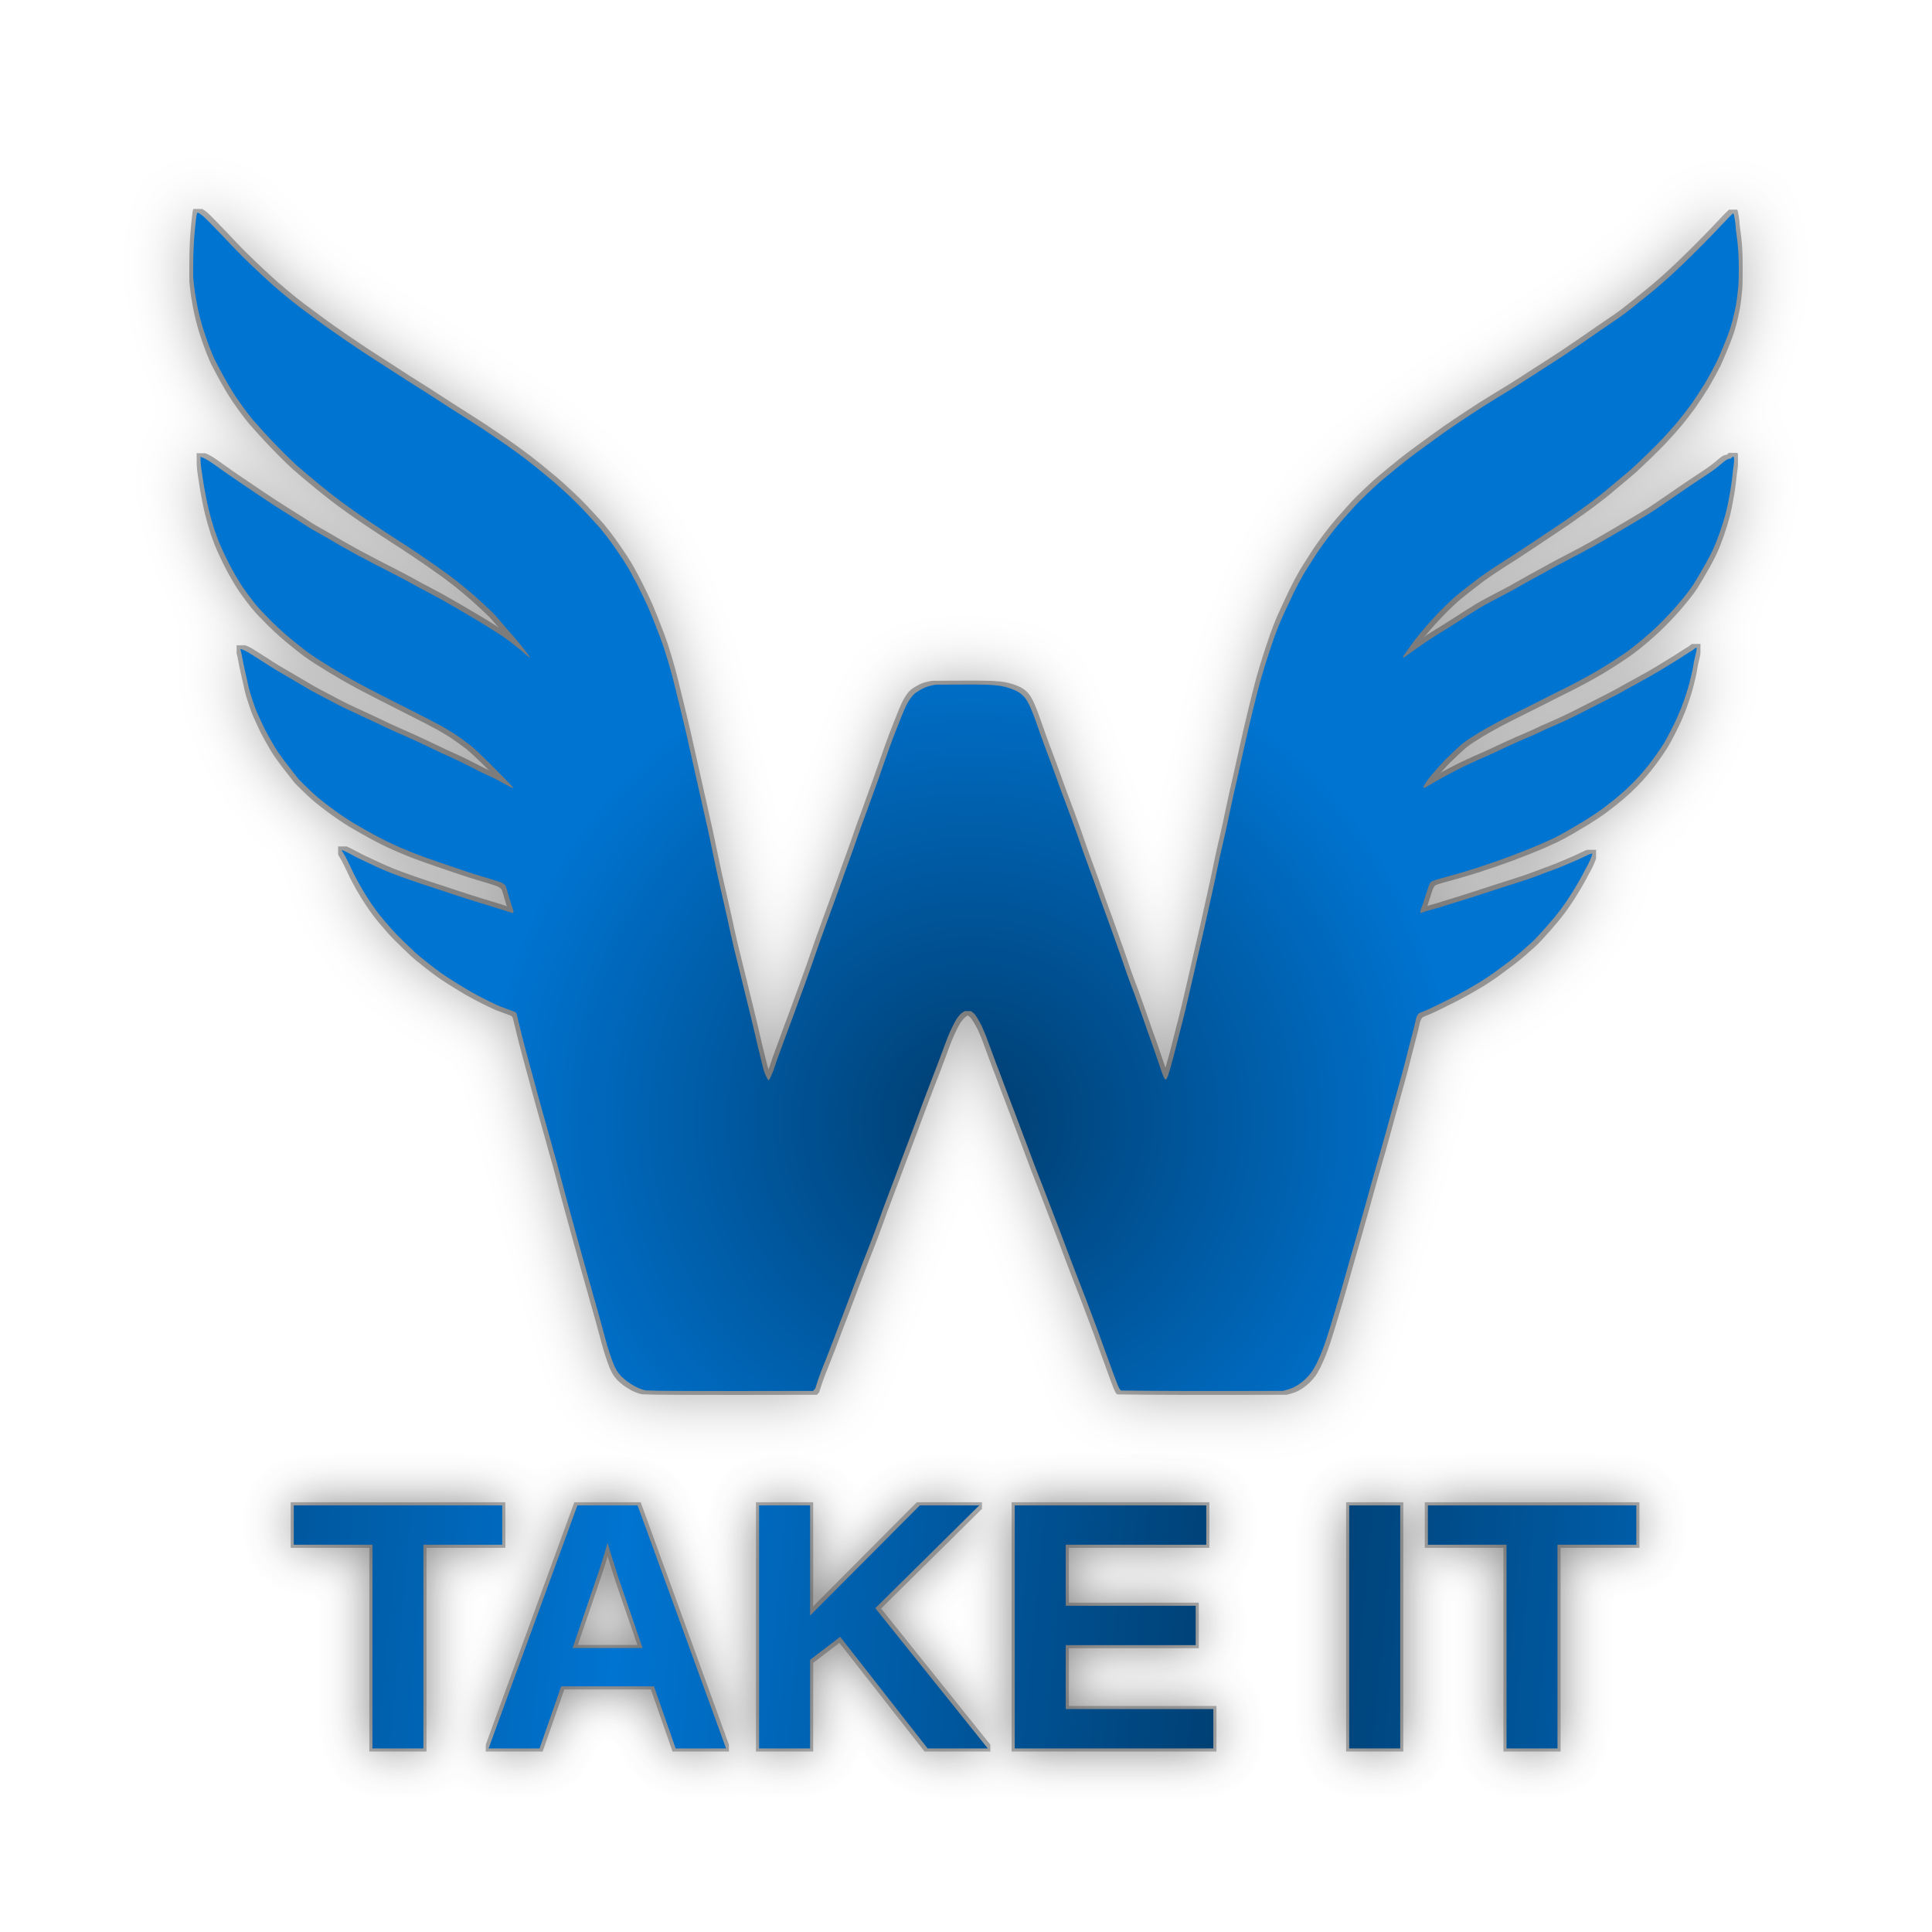
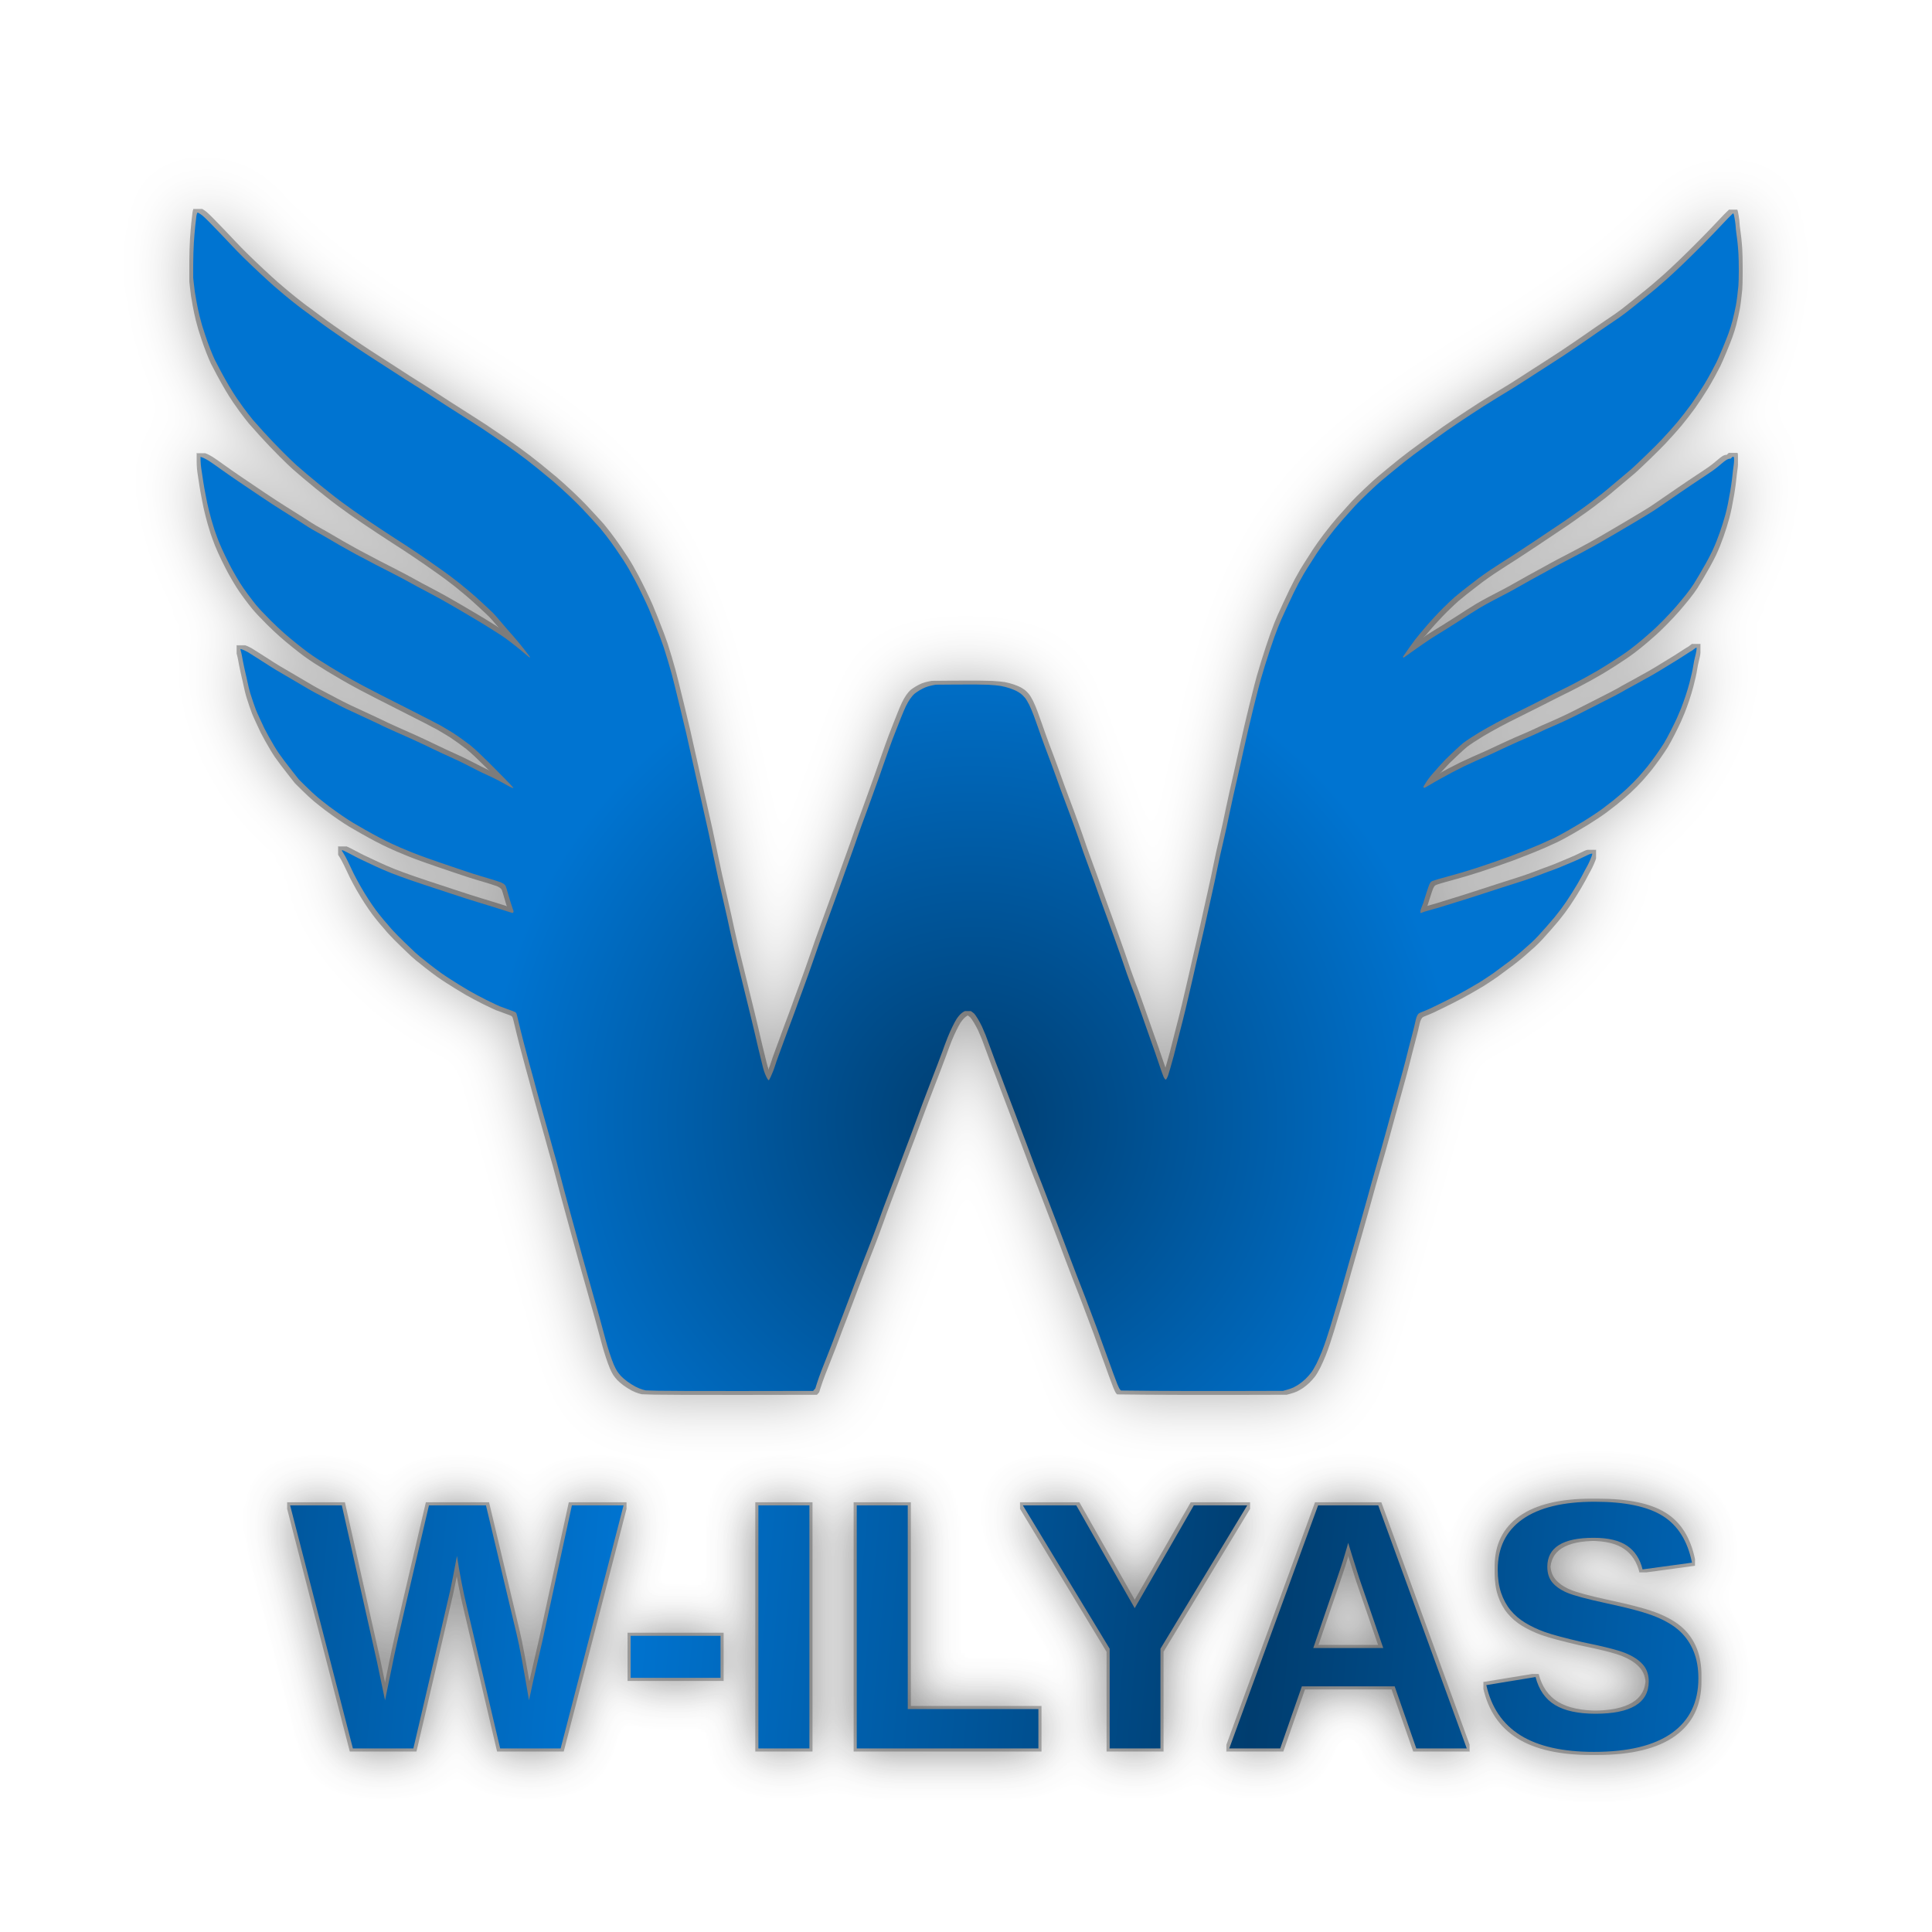
<svg xmlns="http://www.w3.org/2000/svg" xmlns:ns1="https://boxy-svg.com" viewBox="0 0 500 500" width="500px" height="500px">
  <defs>
    <radialGradient gradientUnits="userSpaceOnUse" cx="251.622" cy="331.663" r="200" id="gradient-1" gradientTransform="matrix(0.629481, -0.004785, 0.004846, 0.637593, 91.64841, 79.58344)">
      <stop offset="0" style="stop-color: rgb(0, 61, 111);" />
      <stop offset="1" style="stop-color: rgb(0, 116, 209);" />
    </radialGradient>
    <linearGradient gradientUnits="userSpaceOnUse" x1="721.993" y1="709.982" x2="721.993" y2="843.169" id="gradient-2" gradientTransform="matrix(0.090652, -0.997949, 1.619936, 0.147767, -544.8592, 1312.691)" spreadMethod="reflect">
      <stop offset="0" style="stop-color: rgb(0, 116, 209);" />
      <stop offset="1" style="stop-color: rgb(0, 61, 111);" />
    </linearGradient>
    <filter id="drop-shadow-filter-0" ns1:preset="drop-shadow 1 0 0 8 0.7 rgba(0,0,0,0.3)" color-interpolation-filters="sRGB" x="-50%" y="-50%" width="200%" height="200%">
      <feGaussianBlur in="SourceAlpha" stdDeviation="8" />
      <feOffset dx="0" dy="0" />
      <feComponentTransfer result="offsetblur">
        <feFuncA id="spread-ctrl" type="linear" slope="1.4" />
      </feComponentTransfer>
      <feFlood flood-color="rgba(0,0,0,0.3)" />
      <feComposite in2="offsetblur" operator="in" />
      <feMerge>
        <feMergeNode />
        <feMergeNode in="SourceGraphic" />
      </feMerge>
    </filter>
    <filter id="outline-filter-1" ns1:preset="outline 1 1 #0000004f" color-interpolation-filters="sRGB" x="-50%" y="-50%" width="200%" height="200%">
      <feMorphology in="SourceAlpha" result="dilated" operator="dilate" radius="1" />
      <feFlood flood-color="#0000004f" result="flood" />
      <feComposite in="flood" in2="dilated" operator="in" result="outline" />
      <feMerge>
        <feMergeNode in="outline" />
        <feMergeNode in="SourceGraphic" />
      </feMerge>
    </filter>
    <filter id="outline-filter-2" ns1:preset="outline 1 1 #0000004f" color-interpolation-filters="sRGB" x="-50%" y="-50%" width="200%" height="200%">
      <feMorphology in="SourceAlpha" result="dilated" operator="dilate" radius="1" />
      <feFlood flood-color="#0000004f" result="flood" />
      <feComposite in="flood" in2="dilated" operator="in" result="outline" />
      <feMerge>
        <feMergeNode in="outline" />
        <feMergeNode in="SourceGraphic" />
      </feMerge>
    </filter>
    <filter id="drop-shadow-filter-1" ns1:preset="drop-shadow 1 0 0 8 0.6 rgba(0,0,0,0.3)" color-interpolation-filters="sRGB" x="-50%" y="-50%" width="200%" height="200%">
      <feGaussianBlur in="SourceAlpha" stdDeviation="8" />
      <feOffset dx="0" dy="0" />
      <feComponentTransfer result="offsetblur">
        <feFuncA id="spread-ctrl" type="linear" slope="1.2" />
      </feComponentTransfer>
      <feFlood flood-color="rgba(0,0,0,0.3)" />
      <feComposite in2="offsetblur" operator="in" />
      <feMerge>
        <feMergeNode />
        <feMergeNode in="SourceGraphic" />
      </feMerge>
    </filter>
  </defs>
  <path d="M 51.036 55.14 C 50.976 55.222 50.875 55.576 50.825 55.919 C 50.775 56.272 50.634 57.452 50.523 58.534 C 50.413 59.612 50.252 61.539 50.171 62.823 C 50.08 64.094 50.01 66.668 50 68.524 L 50 71.905 L 50.161 73.369 C 50.252 74.178 50.372 75.175 50.433 75.592 C 50.493 76.004 50.704 77.205 50.896 78.264 C 51.087 79.315 51.429 80.91 51.65 81.798 C 51.872 82.684 52.173 83.773 52.304 84.218 C 52.445 84.662 52.807 85.798 53.119 86.741 C 53.421 87.685 54.015 89.316 54.427 90.365 C 54.84 91.412 55.373 92.664 55.605 93.14 C 55.846 93.619 56.55 94.962 57.174 96.128 C 57.798 97.295 58.764 99.019 59.328 99.962 C 59.881 100.909 60.787 102.338 61.34 103.144 C 61.894 103.948 62.648 105.015 63.02 105.515 C 63.393 106.014 63.956 106.764 64.278 107.18 C 64.59 107.595 65.093 108.233 65.395 108.593 C 65.697 108.955 67.015 110.431 68.323 111.873 C 69.621 113.317 71.875 115.669 73.314 117.101 C 74.753 118.531 76.323 120.036 76.796 120.446 C 77.259 120.854 78.466 121.888 79.472 122.747 C 80.478 123.606 81.897 124.779 82.622 125.358 C 83.356 125.936 84.594 126.93 85.379 127.569 C 86.174 128.206 87.562 129.278 88.468 129.946 C 89.383 130.614 90.732 131.594 91.486 132.125 C 92.231 132.656 93.66 133.643 94.656 134.318 C 95.652 134.993 97.413 136.174 98.58 136.944 C 99.738 137.713 101.458 138.84 102.404 139.448 C 103.34 140.057 104.497 140.8 104.97 141.101 C 105.433 141.401 106.932 142.393 108.29 143.304 C 109.639 144.215 110.907 145.081 111.105 145.233 C 111.298 145.382 112.204 146.019 113.115 146.651 C 114.028 147.279 115.477 148.315 116.335 148.952 C 117.194 149.589 118.35 150.477 118.903 150.927 C 119.456 151.374 120.634 152.348 121.519 153.091 C 122.405 153.832 123.763 155.038 124.538 155.765 C 125.313 156.497 126.342 157.45 126.825 157.885 C 127.308 158.321 128.032 159.069 128.434 159.55 C 128.834 160.029 129.506 160.808 129.924 161.281 C 130.343 161.752 130.885 162.387 131.128 162.693 C 131.371 162.998 131.869 163.567 132.233 163.955 C 132.599 164.345 133.441 165.32 134.106 166.124 C 134.771 166.93 135.448 167.771 135.61 167.993 C 135.772 168.215 136.189 168.752 136.535 169.188 C 136.882 169.623 137.166 170.021 137.166 170.071 C 137.166 170.12 137.127 170.164 137.078 170.164 C 137.03 170.164 136.452 169.695 135.795 169.123 C 135.137 168.551 134.193 167.773 133.694 167.392 C 133.196 167.007 132.585 166.528 132.336 166.325 C 132.086 166.12 131.395 165.605 130.798 165.175 C 130.201 164.747 129.137 164.043 128.433 163.609 C 127.73 163.179 126.611 162.472 125.947 162.044 C 125.282 161.616 124.444 161.101 124.085 160.902 C 123.725 160.706 122.842 160.18 122.124 159.736 C 121.404 159.293 120.046 158.49 119.105 157.954 C 118.163 157.414 117.213 156.861 116.991 156.723 C 116.77 156.582 115.615 155.923 114.425 155.257 C 113.235 154.592 111.333 153.567 110.202 152.98 C 109.065 152.395 107.184 151.383 106.026 150.729 C 104.859 150.076 102.525 148.845 100.844 147.994 C 99.154 147.142 97.453 146.273 97.071 146.062 C 96.679 145.849 95.552 145.25 94.555 144.73 C 93.559 144.213 92.513 143.664 92.241 143.516 C 91.959 143.368 91.255 142.982 90.682 142.656 C 90.098 142.333 88.87 141.648 87.965 141.134 C 87.049 140.621 85.671 139.816 84.896 139.346 C 84.121 138.874 82.883 138.169 82.139 137.772 C 81.404 137.379 80.247 136.702 79.573 136.265 C 78.899 135.831 77.872 135.17 77.299 134.795 C 76.715 134.418 74.984 133.333 73.455 132.38 C 71.915 131.427 69.249 129.689 67.518 128.517 C 65.788 127.346 63.111 125.542 61.582 124.509 C 60.052 123.476 57.929 121.994 56.852 121.213 C 55.786 120.437 54.528 119.563 54.065 119.274 C 53.602 118.985 52.968 118.643 52.656 118.511 C 52.344 118.382 52.043 118.265 51.992 118.253 L 51.892 118.232 L 51.912 119.243 C 51.922 119.795 52.002 120.681 52.083 121.209 C 52.163 121.736 52.304 122.669 52.395 123.28 C 52.475 123.891 52.596 124.638 52.646 124.944 C 52.697 125.249 52.807 125.909 52.898 126.407 C 52.988 126.908 53.149 127.748 53.25 128.275 C 53.351 128.802 53.532 129.689 53.643 130.244 C 53.763 130.8 53.975 131.709 54.115 132.261 C 54.256 132.817 54.538 133.839 54.719 134.533 C 54.91 135.226 55.263 136.386 55.504 137.107 C 55.746 137.83 56.249 139.191 56.611 140.134 C 56.983 141.079 57.778 142.849 58.382 144.071 C 58.975 145.293 59.76 146.814 60.113 147.452 C 60.465 148.091 60.917 148.887 61.119 149.22 C 61.31 149.552 61.773 150.326 62.155 150.936 C 62.527 151.547 63.423 152.839 64.147 153.811 C 64.862 154.782 65.798 155.985 66.21 156.487 C 66.633 156.985 67.307 157.758 67.73 158.201 C 68.142 158.647 69.249 159.783 70.195 160.726 C 71.141 161.669 72.62 163.055 73.475 163.808 C 74.33 164.559 75.8 165.79 76.745 166.543 C 77.681 167.295 78.969 168.299 79.613 168.771 C 80.247 169.245 81.495 170.098 82.38 170.67 C 83.266 171.24 84.755 172.173 85.701 172.74 C 86.637 173.308 88.226 174.249 89.222 174.834 C 90.219 175.416 92.362 176.611 94.002 177.487 C 95.632 178.362 100.542 180.879 104.92 183.08 C 109.287 185.279 113.476 187.437 114.224 187.873 C 114.971 188.307 115.876 188.845 116.237 189.067 C 116.596 189.287 117.139 189.623 117.444 189.812 C 117.748 190.003 118.617 190.598 119.374 191.134 C 120.132 191.673 121.151 192.43 121.638 192.814 C 122.126 193.198 123.108 194.061 123.82 194.731 C 124.533 195.401 125.801 196.632 126.638 197.466 C 127.475 198.301 129.213 200.057 130.5 201.367 C 131.787 202.679 132.839 203.799 132.839 203.855 L 132.839 203.96 L 132.516 203.868 C 132.339 203.817 131.875 203.586 131.485 203.353 C 131.095 203.123 130.007 202.527 129.066 202.03 C 128.125 201.535 126.879 200.926 126.299 200.678 C 125.717 200.43 124.472 199.839 123.532 199.364 C 122.591 198.89 121.232 198.194 120.513 197.814 C 119.793 197.436 118.345 196.743 117.293 196.272 C 116.242 195.803 114.883 195.182 114.274 194.89 C 113.666 194.6 112.76 194.169 112.262 193.934 C 111.764 193.697 110.746 193.205 109.991 192.843 C 109.236 192.478 107.697 191.763 106.57 191.255 C 105.443 190.746 103.632 189.942 102.555 189.473 C 101.468 189 100.09 188.375 99.486 188.083 C 98.872 187.791 97.987 187.367 97.524 187.138 C 97.051 186.912 95.491 186.179 94.052 185.516 C 92.613 184.852 90.661 183.95 89.726 183.51 C 88.78 183.072 87.019 182.174 85.801 181.516 C 84.584 180.857 83.175 180.117 82.682 179.871 C 82.179 179.628 81.052 179.015 80.167 178.512 C 79.281 178.008 77.56 176.997 76.343 176.263 C 75.125 175.529 73.536 174.599 72.821 174.198 C 72.097 173.798 70.789 173.004 69.903 172.436 C 69.018 171.868 67.478 170.883 66.482 170.247 C 65.486 169.61 64.439 168.954 64.168 168.787 C 63.886 168.622 63.353 168.357 62.98 168.198 C 62.608 168.041 62.276 167.937 62.236 167.97 C 62.205 168.007 62.246 168.25 62.336 168.518 C 62.417 168.783 62.538 169.321 62.608 169.708 C 62.668 170.096 62.779 170.708 62.86 171.072 C 62.94 171.432 63.091 172.181 63.202 172.736 C 63.322 173.292 63.473 173.994 63.554 174.301 C 63.644 174.606 63.866 175.629 64.067 176.572 C 64.258 177.516 64.58 178.81 64.781 179.448 C 64.983 180.086 65.345 181.177 65.576 181.871 C 65.818 182.564 66.11 183.382 66.23 183.688 C 66.341 183.993 66.804 185.036 67.257 186.01 C 67.699 186.98 68.243 188.14 68.464 188.582 C 68.686 189.026 69.189 189.959 69.571 190.652 C 69.963 191.345 70.577 192.414 70.939 193.025 C 71.302 193.635 71.845 194.497 72.157 194.943 C 72.459 195.385 73.143 196.315 73.666 197.011 C 74.19 197.705 75.226 199.044 75.971 199.988 L 77.329 201.704 L 79.15 203.507 C 80.146 204.498 81.545 205.79 82.259 206.382 C 82.974 206.974 84.252 207.986 85.097 208.631 C 85.952 209.276 87.472 210.367 88.488 211.061 C 89.494 211.752 90.822 212.613 91.436 212.976 C 92.04 213.337 93.418 214.134 94.505 214.746 C 95.582 215.357 97.232 216.263 98.178 216.758 C 99.114 217.255 100.542 217.96 101.347 218.329 C 102.142 218.696 103.169 219.155 103.611 219.352 C 104.054 219.547 105.362 220.09 106.529 220.561 C 107.697 221.029 109.508 221.713 110.554 222.074 C 111.604 222.436 113.097 222.959 113.872 223.237 C 114.647 223.516 116.05 223.992 116.991 224.297 C 117.932 224.603 119.539 225.145 120.563 225.499 C 121.587 225.853 123.24 226.383 124.236 226.675 C 125.232 226.967 126.726 227.411 127.556 227.663 C 128.387 227.917 129.292 228.216 129.569 228.327 C 129.846 228.442 130.219 228.642 130.399 228.775 C 130.579 228.909 130.787 229.139 130.863 229.289 C 130.938 229.438 131.215 230.335 131.477 231.277 C 131.738 232.22 132.157 233.585 132.406 234.306 C 132.656 235.027 132.881 235.712 132.908 235.826 C 132.935 235.94 132.887 236.09 132.802 236.162 L 132.648 236.287 L 131.813 236.033 C 131.353 235.889 129.71 235.366 128.16 234.871 C 126.611 234.375 124.528 233.735 123.532 233.449 C 122.535 233.165 119.275 232.119 116.287 231.126 C 113.298 230.131 110.424 229.183 109.9 229.019 C 109.367 228.851 107.677 228.277 106.127 227.742 C 104.577 227.208 102.344 226.388 101.176 225.92 C 99.999 225.456 98.238 224.692 97.252 224.228 C 96.266 223.761 94.888 223.119 94.203 222.799 C 93.509 222.477 92.553 222.012 92.09 221.762 C 91.617 221.511 90.671 221.018 89.997 220.665 C 89.313 220.312 88.699 220.023 88.609 220.023 C 88.528 220.023 88.468 220.066 88.468 220.119 C 88.468 220.174 88.649 220.481 88.87 220.801 C 89.102 221.123 89.645 222.126 90.078 223.031 C 90.521 223.935 90.883 224.696 90.883 224.723 C 90.883 224.751 91.195 225.413 91.587 226.197 C 91.98 226.983 92.754 228.424 93.318 229.4 C 93.871 230.377 94.807 231.903 95.391 232.792 C 95.964 233.68 96.83 234.927 97.302 235.563 C 97.775 236.199 98.641 237.291 99.224 237.986 C 99.798 238.681 100.784 239.818 101.398 240.512 C 102.012 241.208 103.491 242.712 104.678 243.855 C 105.855 244.999 107.103 246.186 107.435 246.491 C 107.767 246.796 108.311 247.268 108.643 247.542 C 108.975 247.816 110.081 248.7 111.105 249.508 C 112.128 250.314 113.523 251.367 114.203 251.843 C 114.882 252.323 115.992 253.059 116.668 253.481 C 117.343 253.904 118.259 254.483 118.702 254.768 C 119.144 255.055 120.389 255.803 121.469 256.434 C 122.548 257.064 124.585 258.146 125.997 258.843 C 127.408 259.542 128.902 260.248 129.317 260.418 C 129.732 260.584 130.752 260.96 131.584 261.251 C 132.417 261.542 133.191 261.839 133.306 261.909 C 133.42 261.983 133.567 262.126 133.631 262.231 C 133.696 262.334 133.946 263.294 134.187 264.361 C 134.429 265.427 135.021 267.822 135.504 269.683 C 135.986 271.542 136.653 274.04 136.984 275.233 C 137.316 276.427 137.761 278.039 137.972 278.817 C 138.183 279.593 138.568 281.024 138.826 281.996 C 139.085 282.968 139.523 284.558 139.801 285.53 C 140.079 286.5 140.39 287.614 140.492 288.002 C 140.595 288.39 140.818 289.185 140.988 289.768 C 141.158 290.351 141.617 291.986 142.011 293.402 C 142.403 294.816 142.805 296.27 142.902 296.631 C 143 296.993 143.218 297.764 143.386 298.348 C 143.555 298.929 143.853 299.974 144.049 300.67 C 144.246 301.362 144.628 302.794 144.9 303.849 C 145.171 304.902 145.65 306.719 145.965 307.886 C 146.279 309.051 146.785 310.913 147.09 312.024 C 147.394 313.133 147.818 314.68 148.03 315.455 C 148.242 316.234 148.718 317.959 149.088 319.292 C 149.457 320.623 149.864 322.099 149.994 322.57 C 150.124 323.043 150.399 324.041 150.604 324.793 C 150.81 325.54 151.262 327.152 151.608 328.374 C 151.953 329.595 152.564 331.754 152.965 333.168 C 153.364 334.585 153.747 335.947 153.816 336.197 C 153.884 336.447 154.147 337.355 154.398 338.217 C 154.651 339.077 155.023 340.417 155.226 341.193 C 155.429 341.971 155.769 343.219 155.981 343.97 C 156.194 344.719 156.533 345.967 156.734 346.746 C 156.935 347.521 157.389 349.046 157.742 350.134 C 158.095 351.22 158.598 352.601 158.86 353.201 C 159.122 353.801 159.517 354.563 159.737 354.894 C 159.959 355.226 160.393 355.774 160.702 356.11 C 161.011 356.446 161.737 357.076 162.314 357.506 C 162.892 357.937 163.851 358.543 164.445 358.852 C 165.038 359.162 165.879 359.511 166.312 359.624 L 167.101 359.832 L 170.306 359.928 C 172.074 359.981 181.794 360.011 191.974 359.996 L 210.435 359.968 L 210.719 359.649 L 211.002 359.33 L 211.424 357.983 C 211.656 357.242 212.178 355.773 212.583 354.718 C 212.989 353.663 213.794 351.621 214.373 350.177 C 214.952 348.732 215.729 346.716 216.099 345.693 C 216.47 344.67 216.911 343.49 217.079 343.07 C 217.248 342.647 217.738 341.372 218.17 340.234 C 218.601 339.097 219.325 337.188 219.778 335.995 C 220.229 334.803 220.885 333.054 221.234 332.11 C 221.582 331.167 222.531 328.689 223.343 326.61 C 224.155 324.526 225.093 322.12 225.428 321.259 C 225.762 320.398 226.229 319.172 226.464 318.533 C 226.699 317.895 227.174 316.601 227.52 315.659 C 227.864 314.715 228.349 313.372 228.596 312.68 C 228.844 311.986 229.477 310.309 230.002 308.955 C 230.528 307.599 231.276 305.624 231.664 304.563 C 232.052 303.504 232.575 302.092 232.825 301.426 C 233.076 300.76 233.59 299.396 233.967 298.397 C 234.345 297.399 235.136 295.309 235.725 293.756 C 236.315 292.201 237.173 289.884 237.632 288.608 C 238.092 287.331 238.657 285.811 238.89 285.231 C 239.122 284.649 239.538 283.559 239.813 282.808 C 240.088 282.056 240.557 280.828 240.854 280.078 C 241.152 279.33 241.912 277.353 242.546 275.689 C 243.179 274.022 243.813 272.343 243.955 271.952 C 244.097 271.565 244.325 270.929 244.463 270.54 C 244.6 270.152 244.947 269.244 245.234 268.521 C 245.52 267.801 246.063 266.574 246.44 265.795 C 246.818 265.02 247.316 264.089 247.548 263.726 C 247.78 263.366 248.18 262.853 248.438 262.584 C 248.695 262.316 249.088 262 249.309 261.882 L 249.712 261.669 L 250.472 261.665 L 251.234 261.661 L 251.529 261.849 C 251.692 261.955 251.953 262.156 252.11 262.303 C 252.266 262.448 252.688 263.056 253.048 263.654 C 253.409 264.253 253.898 265.161 254.136 265.673 C 254.375 266.186 254.804 267.195 255.091 267.915 C 255.379 268.639 255.975 270.247 256.418 271.492 C 256.86 272.736 257.472 274.392 257.777 275.176 C 258.081 275.957 258.462 276.937 258.622 277.353 C 258.782 277.768 259.349 279.29 259.884 280.734 C 260.418 282.178 261.139 284.085 261.487 284.973 C 261.834 285.862 262.493 287.589 262.95 288.81 C 263.406 290.032 263.935 291.438 264.124 291.938 C 264.313 292.439 264.621 293.255 264.807 293.756 C 264.994 294.255 265.288 295.026 265.461 295.471 C 265.634 295.915 266.153 297.3 266.615 298.55 C 267.077 299.799 267.681 301.411 267.956 302.132 C 268.23 302.855 268.682 304.013 268.96 304.706 C 269.237 305.399 269.579 306.264 269.717 306.624 C 269.857 306.984 270.475 308.599 271.092 310.207 C 271.709 311.817 272.501 313.884 272.853 314.8 C 273.205 315.716 273.726 317.077 274.012 317.828 C 274.297 318.577 274.84 320.008 275.218 321.007 C 275.598 322.007 276.314 323.914 276.811 325.246 C 277.308 326.579 278.106 328.667 278.583 329.888 C 279.061 331.11 279.717 332.79 280.04 333.624 C 280.364 334.455 280.811 335.614 281.033 336.197 C 281.256 336.78 281.812 338.257 282.269 339.477 C 282.727 340.699 283.231 342.037 283.391 342.457 C 283.551 342.871 283.841 343.644 284.035 344.17 C 284.229 344.699 284.654 345.879 284.978 346.795 C 285.302 347.711 285.755 348.961 285.984 349.572 C 286.213 350.182 286.629 351.318 286.908 352.093 C 287.186 352.872 287.71 354.326 288.071 355.324 C 288.432 356.323 288.929 357.64 289.176 358.25 C 289.423 358.861 289.735 359.474 289.87 359.613 L 290.116 359.867 L 297.987 359.945 C 302.317 359.986 311.745 360.006 318.94 359.988 L 332.021 359.956 L 333.019 359.684 C 333.568 359.537 334.306 359.279 334.66 359.112 C 335.013 358.947 335.684 358.56 336.152 358.255 C 336.619 357.949 337.392 357.324 337.869 356.866 C 338.346 356.406 339.021 355.649 339.37 355.182 C 339.722 354.712 340.323 353.687 340.724 352.874 C 341.121 352.069 341.729 350.703 342.075 349.834 C 342.421 348.968 342.933 347.554 343.214 346.695 C 343.495 345.835 343.958 344.386 344.246 343.475 C 344.533 342.564 345.032 340.907 345.354 339.79 C 345.677 338.673 346.129 337.171 346.358 336.45 C 346.588 335.728 347.091 334.002 347.475 332.614 C 347.86 331.227 348.467 329.069 348.825 327.822 C 349.184 326.571 349.722 324.685 350.021 323.631 C 350.321 322.575 350.906 320.534 351.323 319.09 C 351.741 317.646 352.316 315.602 352.603 314.547 C 352.89 313.493 353.19 312.426 353.27 312.177 C 353.35 311.93 353.642 310.885 353.92 309.857 C 354.198 308.826 354.695 307.031 355.025 305.868 C 355.356 304.701 355.944 302.634 356.333 301.275 C 356.722 299.914 357.284 297.961 357.581 296.934 C 357.877 295.907 358.445 293.863 358.842 292.391 C 359.239 290.922 359.802 288.854 360.095 287.799 C 360.387 286.745 361.242 283.669 361.995 280.966 C 362.748 278.261 363.52 275.401 363.714 274.607 C 363.906 273.815 364.286 272.302 364.56 271.247 C 364.833 270.193 365.29 268.445 365.576 267.363 C 365.861 266.282 366.16 265.049 366.24 264.622 C 366.321 264.197 366.478 263.585 366.588 263.262 C 366.699 262.938 366.909 262.55 367.055 262.396 C 367.207 262.237 367.604 262.025 367.984 261.897 C 368.348 261.777 369.281 261.386 370.056 261.03 C 370.831 260.67 371.758 260.226 372.118 260.037 C 372.478 259.852 373.746 259.223 374.936 258.642 C 376.125 258.06 378.281 256.907 379.725 256.079 C 381.169 255.253 382.634 254.397 382.98 254.18 C 383.325 253.962 384.168 253.415 384.853 252.959 C 385.538 252.506 386.248 252.025 386.429 251.894 C 386.61 251.759 387.37 251.196 388.117 250.643 C 388.864 250.088 390.019 249.232 390.683 248.74 C 391.347 248.25 392.657 247.185 393.594 246.376 C 394.532 245.567 395.755 244.482 396.311 243.969 C 396.869 243.455 397.709 242.606 398.18 242.087 C 398.65 241.569 399.578 240.535 400.242 239.793 C 400.906 239.05 401.859 237.944 402.36 237.333 C 402.862 236.723 403.59 235.791 403.978 235.264 C 404.368 234.736 404.983 233.873 405.346 233.346 C 405.708 232.818 406.386 231.775 406.852 231.024 C 407.319 230.275 407.93 229.275 408.211 228.805 C 408.49 228.331 409.005 227.423 409.353 226.786 C 409.701 226.146 410.093 225.404 410.225 225.137 C 410.358 224.866 410.574 224.475 410.707 224.261 C 410.84 224.05 411.2 223.309 411.507 222.613 C 411.814 221.917 412.065 221.248 412.065 221.126 L 412.065 220.905 L 411.688 220.966 C 411.481 220.999 410.699 221.34 409.952 221.726 C 409.205 222.108 407.915 222.696 407.085 223.029 C 406.255 223.361 405.123 223.839 404.569 224.084 C 404.016 224.333 403.065 224.719 402.456 224.942 C 401.847 225.167 400.828 225.54 400.192 225.773 C 399.555 226.004 398.468 226.416 397.777 226.686 C 397.085 226.957 395.75 227.433 394.809 227.744 C 393.868 228.056 392.374 228.539 391.488 228.817 C 390.603 229.095 389.402 229.473 388.822 229.661 C 388.24 229.844 385.954 230.587 383.74 231.31 C 381.527 232.033 379.602 232.656 379.464 232.691 C 379.325 232.728 378.148 233.092 376.848 233.498 C 375.547 233.909 373.578 234.517 372.471 234.853 C 371.364 235.189 370.028 235.57 369.502 235.701 C 368.976 235.831 368.402 236.015 368.224 236.105 C 368.047 236.197 367.832 236.272 367.746 236.272 L 367.591 236.272 L 367.593 235.895 C 367.594 235.685 367.689 235.311 367.804 235.062 C 367.92 234.813 368.146 234.223 368.309 233.75 C 368.472 233.279 368.853 232.082 369.156 231.091 C 369.46 230.102 369.815 229.081 369.946 228.822 C 370.078 228.562 370.269 228.273 370.372 228.18 C 370.474 228.089 370.876 227.922 371.263 227.813 C 371.651 227.703 372.082 227.568 372.222 227.514 C 372.362 227.459 373.291 227.201 374.285 226.943 C 375.279 226.683 377.089 226.174 378.307 225.812 C 379.524 225.452 381.267 224.91 382.181 224.612 C 383.093 224.316 385.018 223.665 386.457 223.166 C 387.896 222.669 389.617 222.061 390.281 221.814 C 390.945 221.567 392.711 220.887 394.205 220.303 C 395.699 219.718 397.804 218.852 398.884 218.379 C 399.963 217.904 401.48 217.215 402.255 216.844 C 403.03 216.471 404.796 215.512 406.179 214.71 C 407.563 213.906 409.124 212.982 409.651 212.655 C 410.176 212.328 410.742 211.972 410.908 211.864 C 411.074 211.759 411.754 211.32 412.418 210.888 C 413.082 210.458 414.123 209.74 414.732 209.294 C 415.341 208.845 416.609 207.866 417.549 207.116 C 418.49 206.364 420.049 205.023 421.013 204.13 C 421.977 203.24 423.34 201.868 424.043 201.078 C 424.745 200.29 425.771 199.086 426.325 198.404 C 426.878 197.722 427.914 196.335 428.628 195.328 C 429.341 194.32 430.242 192.978 430.628 192.35 C 431.015 191.722 431.826 190.229 432.429 189.037 C 433.033 187.844 433.752 186.369 434.026 185.759 C 434.301 185.149 434.752 184.087 435.029 183.398 C 435.307 182.711 435.824 181.282 436.18 180.227 C 436.535 179.167 437.003 177.618 437.219 176.782 C 437.435 175.945 437.726 174.759 437.864 174.145 C 438.003 173.532 438.184 172.571 438.268 172.008 C 438.352 171.447 438.528 170.585 438.661 170.094 C 438.793 169.604 438.954 168.866 439.019 168.453 C 439.087 168.034 439.1 167.665 439.051 167.618 C 439.002 167.568 438.721 167.732 438.409 167.989 C 438.104 168.239 437.82 168.447 437.776 168.447 C 437.734 168.447 437.263 168.736 436.73 169.088 C 436.198 169.44 435.128 170.131 434.353 170.62 C 433.578 171.11 432.469 171.789 431.888 172.129 C 431.306 172.471 430.424 173.011 429.926 173.331 C 429.428 173.649 428.454 174.232 427.763 174.621 C 427.07 175.014 426.165 175.515 425.75 175.74 C 425.335 175.965 424.497 176.429 423.889 176.776 C 423.28 177.12 422.306 177.652 421.725 177.957 C 421.144 178.262 420.283 178.749 419.813 179.038 C 419.342 179.327 416.943 180.574 414.48 181.81 C 412.017 183.045 409.346 184.402 408.544 184.825 C 407.741 185.249 405.93 186.124 404.519 186.77 C 403.107 187.416 401.772 188.01 401.55 188.09 C 401.329 188.172 400.695 188.445 400.142 188.698 C 399.588 188.953 398.478 189.469 397.677 189.844 C 396.874 190.22 395.448 190.847 394.507 191.239 C 393.566 191.629 392.208 192.229 391.488 192.57 C 390.769 192.914 389.967 193.278 389.707 193.384 C 389.447 193.487 388.791 193.794 388.248 194.067 C 387.706 194.341 386.673 194.821 385.954 195.141 C 385.235 195.46 384.42 195.822 384.143 195.946 C 383.866 196.074 382.937 196.483 382.08 196.857 C 381.222 197.233 379.773 197.904 378.86 198.344 C 377.947 198.789 376.521 199.516 375.691 199.96 C 374.86 200.407 373.479 201.16 372.622 201.634 C 371.763 202.106 370.718 202.71 370.296 202.977 C 369.876 203.241 369.321 203.561 369.064 203.687 L 368.597 203.914 L 368.471 203.789 L 368.346 203.661 L 368.585 203.238 C 368.716 203.004 369.02 202.519 369.259 202.16 C 369.497 201.796 369.995 201.138 370.365 200.695 C 370.734 200.25 371.607 199.252 372.307 198.475 C 373.005 197.701 373.826 196.815 374.131 196.508 C 374.436 196.201 375.461 195.219 376.411 194.324 C 377.361 193.43 378.403 192.495 378.725 192.251 C 379.048 192.004 379.833 191.458 380.47 191.04 C 381.106 190.622 382.193 189.936 382.885 189.521 C 383.576 189.106 384.505 188.57 384.948 188.332 C 385.391 188.091 386.364 187.556 387.111 187.137 C 387.858 186.719 390.552 185.345 393.098 184.086 C 395.644 182.826 398.859 181.209 400.242 180.489 C 401.626 179.773 403.323 178.92 404.016 178.594 C 404.707 178.269 406.156 177.539 407.236 176.975 C 408.314 176.409 409.379 175.842 409.6 175.714 C 409.822 175.585 410.501 175.212 411.11 174.884 C 411.718 174.556 412.886 173.893 413.704 173.41 C 414.523 172.929 416.265 171.838 417.578 170.989 C 418.891 170.14 420.355 169.162 420.833 168.819 C 421.311 168.474 421.876 168.06 422.09 167.893 C 422.305 167.729 423.023 167.162 423.687 166.636 C 424.351 166.11 425.302 165.314 425.8 164.865 C 426.298 164.417 427.114 163.704 427.612 163.28 C 428.11 162.858 429.38 161.632 430.433 160.558 C 431.488 159.485 432.922 157.948 433.623 157.143 C 434.323 156.337 435.521 154.9 436.286 153.945 C 437.051 152.991 437.97 151.728 438.329 151.14 C 438.688 150.549 439.315 149.514 439.722 148.836 C 440.129 148.157 440.919 146.787 441.476 145.788 C 442.035 144.787 442.758 143.405 443.086 142.714 C 443.413 142.02 443.898 140.909 444.163 140.24 C 444.428 139.571 444.829 138.502 445.053 137.865 C 445.279 137.226 445.621 136.203 445.814 135.593 C 446.007 134.982 446.323 133.914 446.515 133.22 C 446.709 132.527 447.002 131.277 447.171 130.444 C 447.338 129.614 447.615 128.115 447.787 127.113 C 447.959 126.115 448.166 124.709 448.246 123.986 C 448.326 123.264 448.437 122.266 448.494 121.766 C 448.55 121.265 448.637 120.606 448.687 120.301 C 448.736 119.996 448.78 119.465 448.784 119.123 C 448.789 118.781 448.765 118.429 448.731 118.342 C 448.698 118.253 448.605 118.181 448.525 118.181 C 448.445 118.181 448.27 118.302 448.135 118.446 L 447.891 118.713 L 447.613 118.713 C 447.461 118.713 447.109 118.84 446.831 118.999 C 446.554 119.156 445.84 119.712 445.246 120.234 C 444.65 120.756 443.744 121.471 443.233 121.822 C 442.721 122.176 441.917 122.72 441.447 123.032 C 440.976 123.345 440.206 123.855 439.737 124.165 C 439.266 124.476 438.338 125.097 437.674 125.544 C 437.01 125.992 435.818 126.8 435.027 127.342 C 434.236 127.883 432.799 128.87 431.834 129.536 C 430.868 130.205 429.75 130.971 429.348 131.247 C 428.947 131.521 428.368 131.911 428.064 132.113 C 427.759 132.317 427.013 132.778 426.404 133.144 C 425.795 133.507 424.731 134.152 424.039 134.571 C 423.347 134.991 422.532 135.479 422.228 135.654 C 421.923 135.831 421.041 136.35 420.266 136.807 C 419.491 137.266 418.2 138.026 417.398 138.497 C 416.595 138.968 415.509 139.6 414.984 139.902 C 414.457 140.205 413.665 140.654 413.223 140.898 C 412.78 141.141 412.237 141.445 412.015 141.573 C 411.794 141.698 411.296 141.965 410.908 142.165 C 410.521 142.365 409.909 142.702 409.55 142.91 C 409.19 143.118 407.719 143.889 406.28 144.629 C 404.841 145.366 403.12 146.275 402.456 146.648 C 401.792 147.019 400.705 147.619 400.041 147.979 C 399.377 148.337 397.623 149.297 396.145 150.112 C 394.666 150.925 393.15 151.776 392.774 152.008 C 392.399 152.239 391.232 152.882 390.18 153.436 C 389.129 153.99 387.43 154.877 386.407 155.406 C 385.382 155.937 383.866 156.777 383.036 157.272 C 382.206 157.77 381.164 158.414 380.722 158.707 C 380.279 158.999 379.002 159.823 377.884 160.536 C 376.767 161.25 375.182 162.258 374.362 162.772 C 373.543 163.288 372.326 164.039 371.656 164.44 C 370.986 164.838 369.469 165.838 368.285 166.662 C 367.1 167.485 365.791 168.403 365.377 168.701 C 364.961 169 364.315 169.458 363.941 169.721 L 363.261 170.2 L 363.161 170.098 L 363.06 169.999 L 363.546 169.298 C 363.814 168.914 364.363 168.122 364.767 167.541 C 365.171 166.957 365.848 166.027 366.272 165.471 C 366.696 164.914 368.022 163.325 369.218 161.937 C 370.464 160.489 372.265 158.552 373.441 157.392 C 374.568 156.28 375.964 154.962 376.546 154.462 C 377.126 153.964 377.987 153.264 378.458 152.905 C 378.928 152.55 379.743 151.912 380.269 151.489 C 380.794 151.067 381.836 150.263 382.583 149.706 C 383.33 149.145 384.661 148.203 385.539 147.613 C 386.419 147.022 387.973 146.004 388.992 145.355 C 390.011 144.704 390.99 144.083 391.167 143.976 C 391.343 143.868 392.53 143.093 393.803 142.251 C 395.075 141.41 396.57 140.425 397.123 140.06 C 397.677 139.696 398.423 139.194 398.783 138.945 C 399.143 138.696 400.841 137.562 402.557 136.421 C 404.272 135.281 405.987 134.115 406.366 133.828 C 406.746 133.546 407.448 133.042 407.926 132.711 C 408.404 132.382 409.088 131.903 409.445 131.648 C 409.803 131.397 410.776 130.68 411.609 130.064 C 412.441 129.445 413.778 128.418 414.581 127.781 C 415.383 127.144 416.674 126.07 417.449 125.396 C 418.224 124.723 419.356 123.77 419.964 123.283 C 420.573 122.793 421.59 121.934 422.226 121.374 C 422.861 120.812 424.63 119.139 426.158 117.658 C 427.685 116.178 429.432 114.43 430.042 113.773 C 430.65 113.118 431.657 112.017 432.277 111.329 C 432.898 110.639 433.732 109.683 434.131 109.202 C 434.529 108.72 435.333 107.717 435.917 106.97 C 436.501 106.226 437.298 105.16 437.69 104.608 C 438.08 104.051 438.809 102.983 439.308 102.235 C 439.806 101.484 440.588 100.257 441.045 99.509 C 441.501 98.758 442.294 97.375 442.807 96.431 C 443.319 95.488 443.965 94.261 444.24 93.707 C 444.517 93.15 445.242 91.493 445.851 90.022 C 446.461 88.55 447.118 86.894 447.312 86.338 C 447.506 85.783 447.759 85.031 447.876 84.672 C 447.992 84.311 448.202 83.584 448.342 83.057 C 448.483 82.529 448.71 81.575 448.848 80.94 C 448.986 80.304 449.167 79.436 449.25 79.022 C 449.334 78.608 449.489 77.559 449.594 76.7 C 449.701 75.842 449.835 74.611 449.893 73.975 C 449.952 73.339 449.999 71.523 450 69.938 C 450 68.353 449.954 66.334 449.896 65.446 C 449.84 64.558 449.724 63.217 449.64 62.468 C 449.554 61.722 449.42 60.673 449.34 60.139 C 449.26 59.612 449.195 58.966 449.195 58.704 C 449.195 58.441 449.104 57.665 448.995 56.977 C 448.885 56.282 448.75 55.606 448.696 55.466 C 448.641 55.313 448.57 55.202 448.539 55.202 C 448.507 55.202 447.927 55.756 447.251 56.434 C 446.574 57.12 445.525 58.221 444.92 58.886 C 444.314 59.552 442.435 61.499 440.746 63.207 C 439.056 64.923 436.587 67.356 435.259 68.617 C 433.931 69.878 432.213 71.483 431.442 72.168 C 430.671 72.856 429.423 73.945 428.667 74.581 C 427.911 75.217 427.03 75.944 426.71 76.197 C 426.389 76.447 425.849 76.873 425.511 77.156 C 425.171 77.438 424.776 77.751 424.631 77.862 C 424.486 77.972 423.786 78.538 423.076 79.113 C 422.364 79.698 421.331 80.516 420.777 80.93 C 420.225 81.352 419.476 81.899 419.114 82.151 C 418.751 82.404 417.481 83.269 416.292 84.073 C 415.101 84.879 413.833 85.745 413.474 85.998 C 413.114 86.249 412.208 86.884 411.462 87.402 C 410.714 87.923 409.175 88.978 408.041 89.75 C 406.906 90.52 405.411 91.527 404.72 91.983 C 404.028 92.441 402.941 93.146 402.305 93.553 C 401.668 93.96 400.65 94.618 400.041 95.014 C 399.432 95.411 398.469 96.03 397.901 96.386 C 397.332 96.744 396.048 97.574 395.047 98.23 C 394.046 98.888 392.837 99.662 392.358 99.953 C 391.88 100.245 391.217 100.654 390.885 100.863 C 390.552 101.073 389.251 101.866 387.995 102.622 C 386.737 103.381 384.903 104.518 383.919 105.151 C 382.935 105.788 381.406 106.78 380.52 107.362 C 379.635 107.942 378.095 108.965 377.099 109.632 C 376.103 110.301 374.926 111.106 374.483 111.421 C 374.04 111.737 372.931 112.533 372.018 113.189 C 371.104 113.847 369.655 114.896 368.798 115.524 C 367.94 116.155 366.672 117.086 365.981 117.595 C 365.288 118.106 364.066 119.047 363.263 119.689 C 362.461 120.331 361.062 121.47 360.157 122.218 C 359.25 122.969 358.051 123.961 357.49 124.427 C 356.93 124.889 355.414 126.274 354.123 127.501 C 352.831 128.726 351.292 130.258 350.702 130.903 C 350.111 131.548 349.154 132.618 348.573 133.279 C 347.991 133.94 347.287 134.729 347.006 135.035 C 346.726 135.341 346.021 136.183 345.441 136.906 C 344.86 137.627 344.025 138.693 343.584 139.276 C 343.143 139.859 342.44 140.812 342.021 141.397 C 341.602 141.979 341.01 142.841 340.705 143.315 C 340.4 143.785 339.822 144.694 339.42 145.333 C 339.019 145.971 338.567 146.676 338.416 146.896 C 338.265 147.119 337.847 147.8 337.484 148.411 C 337.123 149.022 336.511 150.113 336.125 150.834 C 335.739 151.556 335.137 152.735 334.789 153.458 C 334.44 154.179 333.658 155.838 333.051 157.143 C 332.443 158.447 331.789 159.878 331.596 160.321 C 331.403 160.766 331.043 161.629 330.795 162.24 C 330.548 162.851 330.095 164.054 329.787 164.913 C 329.48 165.774 328.943 167.34 328.595 168.396 C 328.247 169.45 327.668 171.268 327.306 172.433 C 326.945 173.6 326.492 175.121 326.299 175.814 C 326.107 176.507 325.812 177.599 325.644 178.237 C 325.477 178.874 324.912 181.125 324.388 183.232 C 323.865 185.342 323.248 187.908 323.019 188.936 C 322.79 189.964 322.335 191.96 322.009 193.378 C 321.683 194.792 321.207 196.926 320.95 198.12 C 320.695 199.314 320.328 200.951 320.136 201.755 C 319.944 202.558 319.514 204.444 319.181 205.943 C 318.847 207.443 318.398 209.509 318.184 210.536 C 317.969 211.561 317.632 213.176 317.433 214.119 C 317.236 215.063 316.869 216.673 316.618 217.703 C 316.368 218.729 315.988 220.363 315.776 221.334 C 315.564 222.307 315.247 223.805 315.072 224.666 C 314.897 225.526 314.615 226.889 314.447 227.694 C 314.279 228.499 313.829 230.544 313.449 232.235 C 313.067 233.93 312.641 235.837 312.501 236.476 C 312.36 237.112 312 238.75 311.699 240.109 C 311.398 241.467 310.926 243.512 310.649 244.652 C 310.373 245.79 309.897 247.833 309.591 249.193 C 309.286 250.552 308.879 252.346 308.686 253.179 C 308.493 254.014 308.134 255.558 307.887 256.612 C 307.641 257.668 307.18 259.641 306.864 261.003 C 306.547 262.362 306.178 263.859 306.042 264.33 C 305.906 264.802 305.434 266.641 304.991 268.418 C 304.549 270.197 303.983 272.423 303.735 273.367 C 303.486 274.31 303.099 275.696 302.874 276.445 C 302.651 277.195 302.403 278.012 302.326 278.261 C 302.249 278.512 302.094 278.866 301.982 279.052 L 301.778 279.385 L 301.605 279.355 C 301.507 279.337 301.305 279.057 301.144 278.717 C 300.985 278.384 300.457 276.907 299.97 275.436 C 299.483 273.965 298.943 272.375 298.769 271.903 C 298.596 271.431 298.007 269.773 297.462 268.218 C 296.917 266.665 295.903 263.781 295.211 261.809 C 294.518 259.84 293.816 257.862 293.652 257.42 C 293.488 256.975 293.14 256.066 292.879 255.4 C 292.617 254.735 292.086 253.28 291.697 252.171 C 291.31 251.061 290.887 249.834 290.759 249.446 C 290.632 249.056 290.255 247.967 289.924 247.024 C 289.592 246.081 288.916 244.171 288.42 242.784 C 287.924 241.395 287.223 239.443 286.862 238.445 C 286.502 237.444 285.906 235.81 285.538 234.811 C 285.171 233.81 284.694 232.494 284.48 231.883 C 284.265 231.272 283.774 229.886 283.388 228.805 C 283.002 227.721 282.246 225.657 281.707 224.212 C 281.168 222.768 280.556 221.09 280.348 220.479 C 280.139 219.868 279.583 218.253 279.112 216.894 C 278.643 215.533 277.693 212.9 277.001 211.041 C 276.31 209.181 275.58 207.226 275.377 206.699 C 275.175 206.173 274.742 205.016 274.416 204.126 C 274.089 203.238 273.528 201.671 273.17 200.646 C 272.811 199.617 272.194 197.937 271.799 196.91 C 271.406 195.882 270.831 194.362 270.524 193.529 C 270.216 192.697 269.786 191.515 269.566 190.906 C 269.348 190.295 268.941 189.135 268.662 188.331 C 268.383 187.527 267.887 186.14 267.559 185.252 C 267.231 184.363 266.696 183.092 266.37 182.425 C 266.021 181.712 265.552 180.942 265.228 180.551 C 264.926 180.187 264.458 179.728 264.188 179.534 C 263.919 179.34 263.441 179.037 263.125 178.861 C 262.81 178.688 262.018 178.36 261.364 178.134 C 260.711 177.907 259.657 177.631 259.023 177.523 C 258.389 177.413 256.956 177.277 255.838 177.218 C 254.644 177.156 251.4 177.126 247.984 177.154 L 242.165 177.196 L 241.262 177.37 C 240.766 177.467 240.019 177.677 239.602 177.838 C 239.186 178 238.448 178.373 237.965 178.665 C 237.481 178.956 236.882 179.367 236.635 179.577 C 236.387 179.785 235.903 180.354 235.559 180.84 C 235.215 181.323 234.697 182.222 234.406 182.841 C 234.116 183.457 233.577 184.728 233.208 185.665 C 232.839 186.606 232.25 188.097 231.899 188.986 C 231.546 189.874 231.14 190.92 230.995 191.308 C 230.849 191.697 230.458 192.764 230.125 193.681 C 229.791 194.595 229.164 196.368 228.731 197.617 C 228.298 198.866 227.694 200.59 227.388 201.452 C 227.083 202.312 226.509 203.901 226.116 204.984 C 225.721 206.066 225.156 207.635 224.859 208.467 C 224.562 209.3 224.142 210.457 223.924 211.041 C 223.706 211.624 223.269 212.803 222.952 213.664 C 222.634 214.524 222.178 215.819 221.939 216.542 C 221.7 217.263 221.337 218.309 221.135 218.862 C 220.933 219.417 220.525 220.553 220.23 221.388 C 219.935 222.219 219.377 223.762 218.991 224.818 C 218.603 225.872 217.939 227.734 217.514 228.955 C 217.087 230.177 216.384 232.131 215.95 233.297 C 215.516 234.461 214.861 236.255 214.495 237.283 C 214.128 238.309 213.518 239.991 213.139 241.018 C 212.76 242.044 212.283 243.362 212.08 243.946 C 211.877 244.526 211.326 246.117 210.856 247.476 C 210.387 248.838 209.661 250.903 209.244 252.069 C 208.827 253.236 208.193 254.984 207.837 255.956 C 207.48 256.926 206.938 258.397 206.632 259.222 C 206.326 260.044 206.017 260.907 205.944 261.139 C 205.872 261.369 205.562 262.214 205.255 263.02 C 204.949 263.826 204.404 265.279 204.042 266.251 C 203.682 267.222 203.072 268.879 202.688 269.935 C 202.304 270.989 201.72 272.578 201.392 273.467 C 201.063 274.355 200.734 275.309 200.659 275.587 C 200.585 275.864 200.376 276.477 200.196 276.95 C 200.014 277.421 199.682 278.205 199.458 278.692 C 199.234 279.176 199.005 279.573 198.95 279.573 C 198.895 279.573 198.738 279.403 198.601 279.195 C 198.464 278.986 198.189 278.41 197.99 277.912 C 197.79 277.414 197.56 276.711 197.478 276.347 C 197.396 275.986 197.146 274.961 196.92 274.072 C 196.696 273.184 196.385 271.913 196.231 271.247 C 196.076 270.582 195.655 268.765 195.293 267.21 C 194.932 265.655 194.425 263.542 194.165 262.515 C 193.907 261.489 193.455 259.649 193.162 258.428 C 192.87 257.207 192.156 254.3 191.574 251.969 C 190.993 249.638 190.265 246.686 189.956 245.408 C 189.648 244.131 189.234 242.315 189.036 241.371 C 188.837 240.427 188.498 238.86 188.282 237.889 C 188.067 236.917 187.545 234.623 187.124 232.792 C 186.703 230.96 186.133 228.461 185.856 227.241 C 185.579 226.019 185.086 223.702 184.76 222.093 C 184.435 220.484 183.824 217.575 183.405 215.633 C 182.985 213.689 182.261 210.465 181.796 208.467 C 181.331 206.469 180.628 203.355 180.233 201.554 C 179.839 199.749 179.402 197.795 179.263 197.213 C 179.123 196.628 178.791 195.155 178.526 193.933 C 178.259 192.712 177.852 190.896 177.622 189.894 C 177.392 188.895 176.706 186.035 176.099 183.535 C 175.492 181.038 174.79 178.177 174.539 177.178 C 174.288 176.178 173.968 174.928 173.828 174.402 C 173.687 173.874 173.256 172.375 172.871 171.072 C 172.485 169.765 172.008 168.222 171.811 167.638 C 171.614 167.055 171.191 165.876 170.873 165.015 C 170.554 164.155 169.841 162.315 169.287 160.927 C 168.733 159.539 168.112 158.017 167.907 157.546 C 167.703 157.074 167.384 156.369 167.199 155.981 C 167.014 155.593 166.496 154.503 166.048 153.562 C 165.6 152.619 164.82 151.076 164.315 150.13 C 163.811 149.185 163.125 147.935 162.792 147.351 C 162.459 146.769 161.813 145.714 161.357 145.013 C 160.901 144.309 159.965 142.921 159.278 141.93 C 158.589 140.937 157.536 139.491 156.936 138.717 C 156.336 137.942 155.576 136.99 155.247 136.604 C 154.917 136.214 153.986 135.19 153.177 134.328 C 152.368 133.466 151.286 132.302 150.773 131.744 C 150.26 131.184 148.766 129.701 147.452 128.449 C 146.139 127.198 144.158 125.409 143.05 124.473 C 141.942 123.538 140.131 122.044 139.025 121.153 C 137.92 120.261 136.675 119.28 136.26 118.972 C 135.845 118.665 134.713 117.823 133.745 117.102 C 132.776 116.378 130.49 114.771 128.663 113.531 C 126.837 112.289 125.116 111.125 124.84 110.942 C 124.563 110.764 123.01 109.763 121.389 108.72 C 119.769 107.68 118.116 106.625 117.717 106.378 C 117.318 106.133 116.221 105.432 115.281 104.823 C 114.34 104.213 113.072 103.391 112.463 102.993 C 111.854 102.596 110.695 101.854 109.9 101.34 C 109.095 100.825 107.948 100.102 107.355 99.731 C 106.761 99.357 105.745 98.716 105.091 98.304 C 104.447 97.892 102.656 96.734 101.116 95.732 C 99.577 94.728 97.494 93.385 96.487 92.744 C 95.481 92.105 93.72 90.957 92.593 90.191 C 91.456 89.43 89.866 88.352 89.072 87.801 C 88.267 87.248 86.677 86.146 85.55 85.356 C 84.413 84.563 82.783 83.384 81.927 82.736 C 81.062 82.09 79.935 81.252 79.412 80.869 C 78.879 80.497 77.772 79.669 76.947 79.022 C 76.111 78.377 74.622 77.176 73.626 76.348 C 72.63 75.509 71.402 74.471 70.909 74.035 C 70.406 73.602 69.702 72.967 69.34 72.623 C 68.977 72.281 68.192 71.553 67.579 70.997 C 66.975 70.443 66.029 69.555 65.476 69.029 C 64.922 68.504 63.775 67.395 62.92 66.557 C 62.075 65.718 60.787 64.408 60.062 63.629 C 59.338 62.852 58.07 61.509 57.235 60.644 C 56.4 59.784 55.132 58.481 54.427 57.745 C 53.723 57.019 52.878 56.191 52.536 55.909 C 52.204 55.626 51.751 55.313 51.54 55.202 L 51.157 55 L 51.036 55.14" stroke="none" fill-rule="evenodd" style="stroke-width: 1; fill: url(&quot;#gradient-1&quot;); filter: url(&quot;#outline-filter-2&quot;) url(&quot;#drop-shadow-filter-1&quot;);" />
-   <text style="fill: url(&quot;#gradient-2&quot;); font-family: Arial, sans-serif; font-size: 119.692px; font-weight: 700; line-height: 191.506px; paint-order: fill; white-space: pre; filter: url(&quot;#drop-shadow-filter-0&quot;) url(&quot;#outline-filter-1&quot;);" transform="matrix(0.765431, 0, 0, 0.763846, -352.8553, -119.8078)" x="558.973" y="749.228">TAKE IT</text>
+   <text style="fill: url(&quot;#gradient-2&quot;); font-family: Arial, sans-serif; font-size: 119.692px; font-weight: 700; line-height: 191.506px; paint-order: fill; white-space: pre; filter: url(&quot;#drop-shadow-filter-0&quot;) url(&quot;#outline-filter-1&quot;);" transform="matrix(0.765431, 0, 0, 0.763846, -352.8553, -119.8078)" x="558.973" y="749.228">W-ILYAS</text>
</svg>
